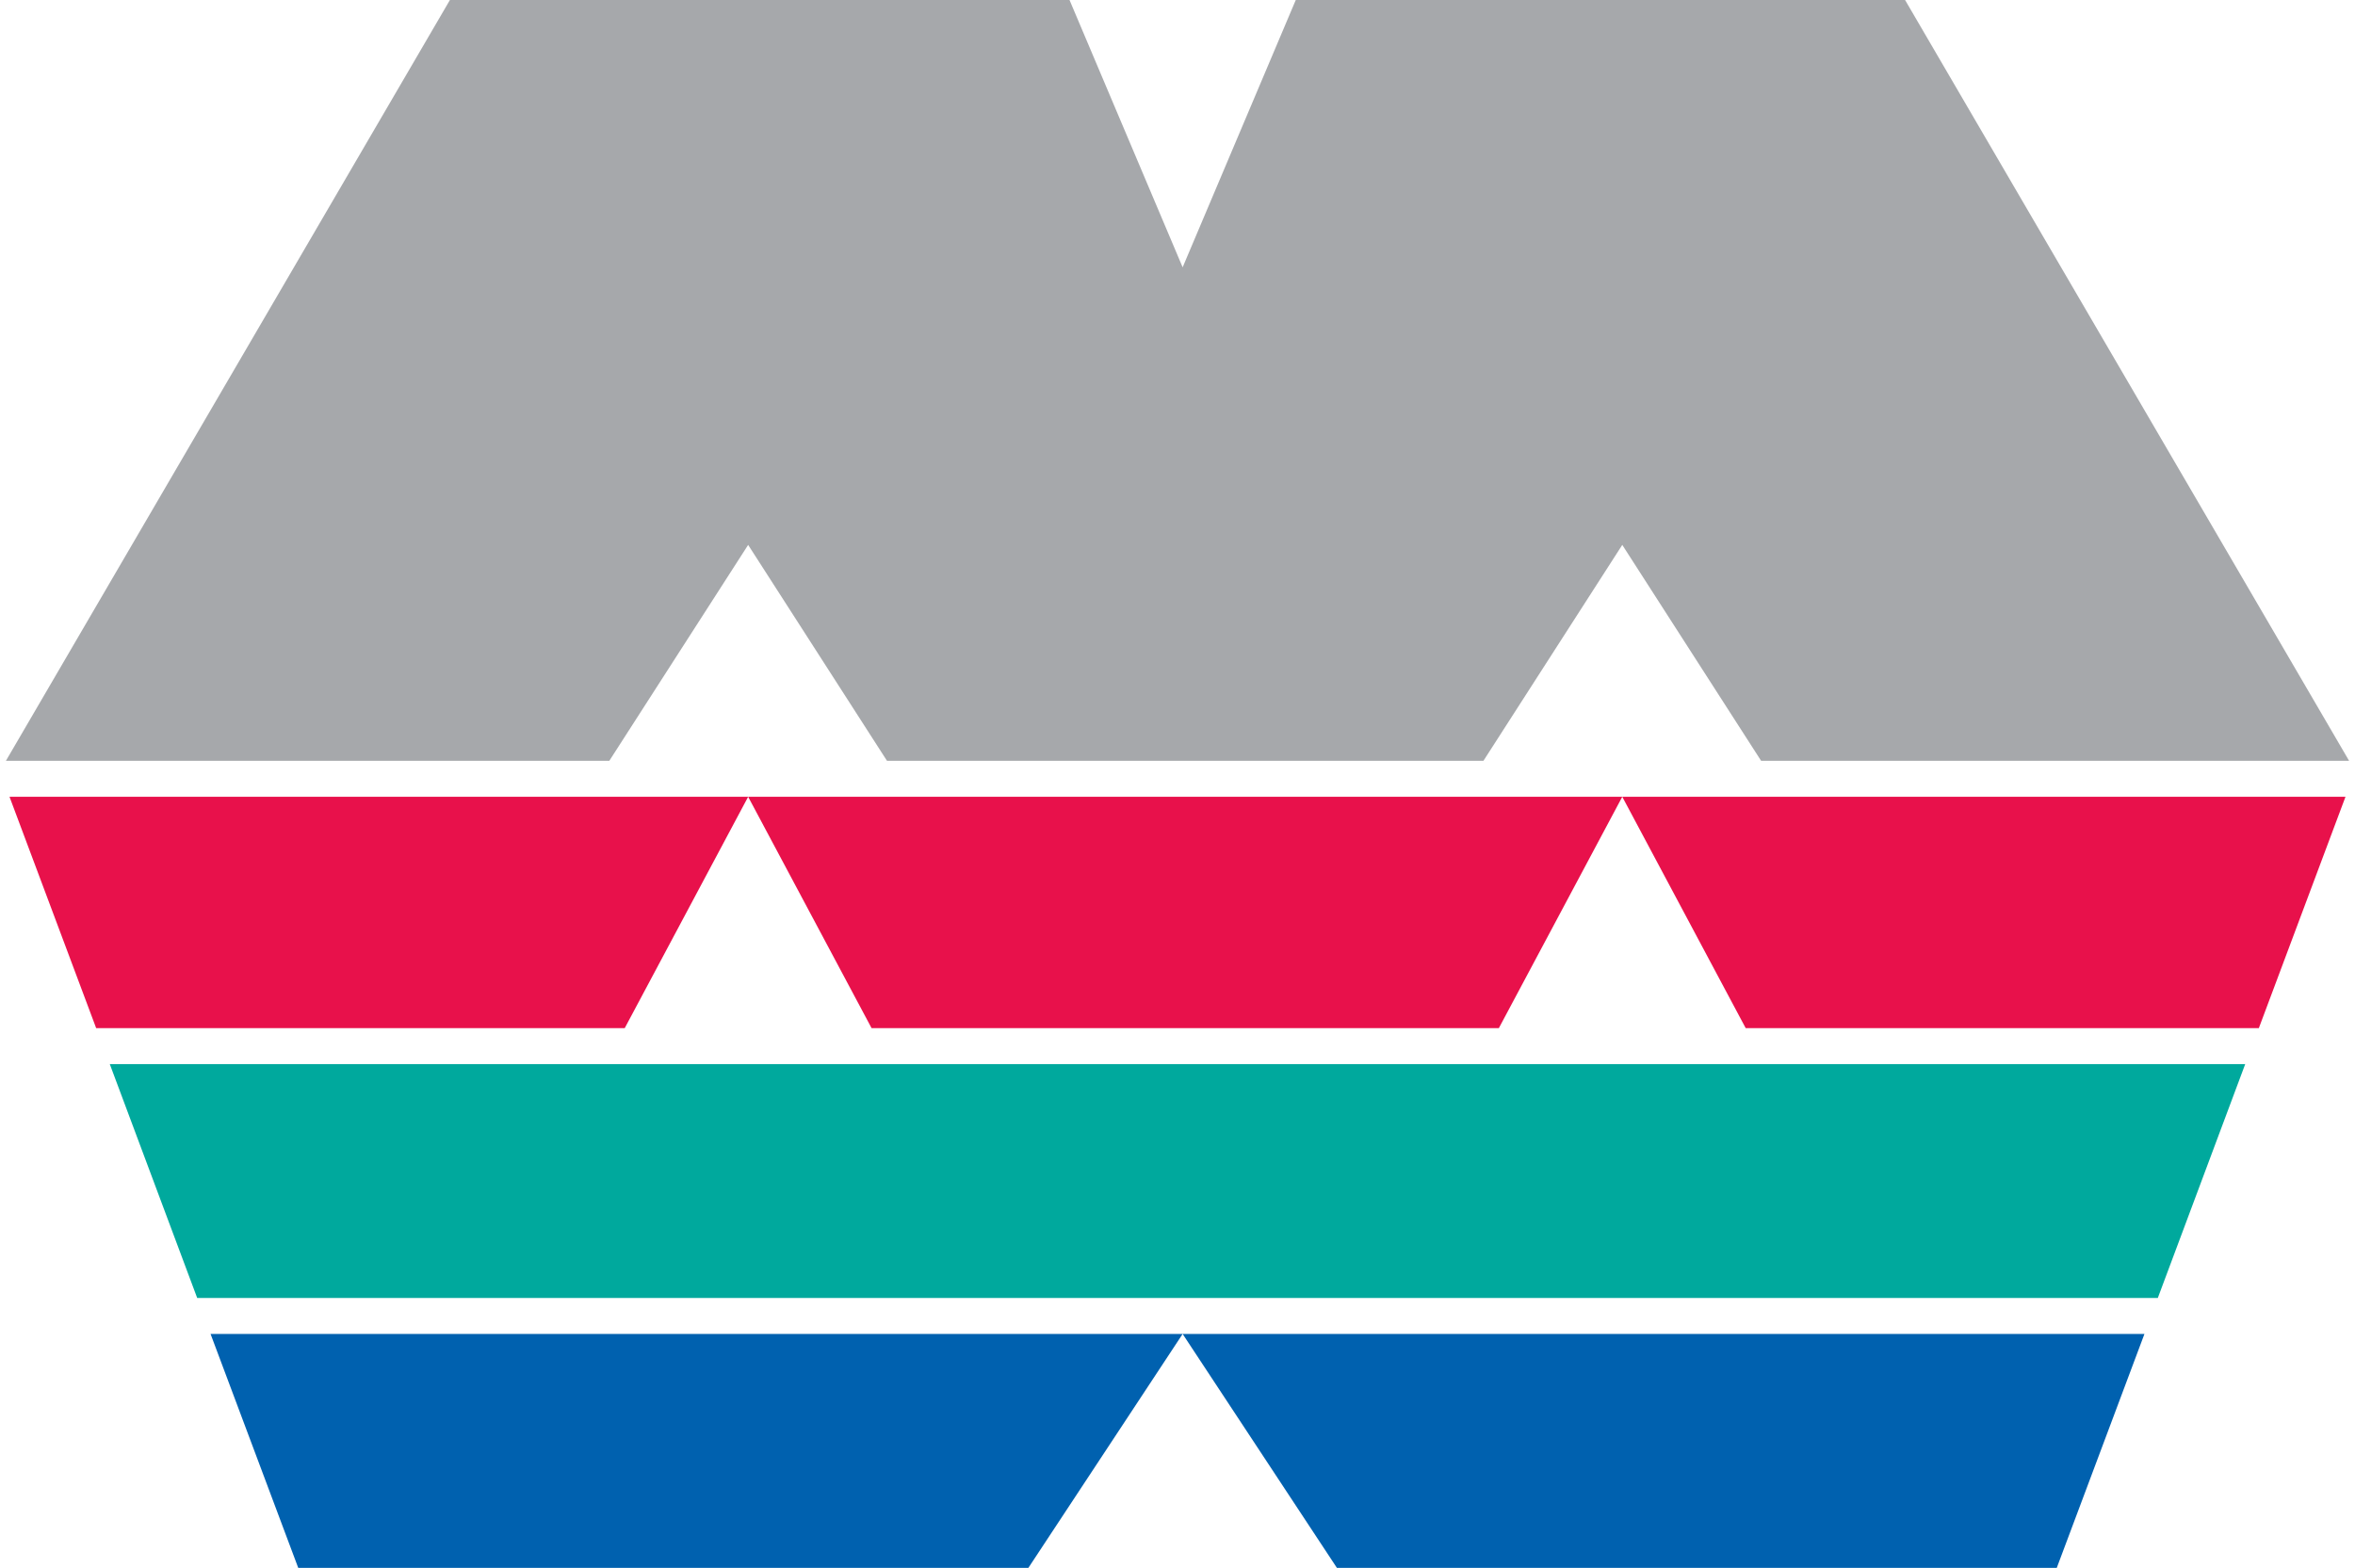
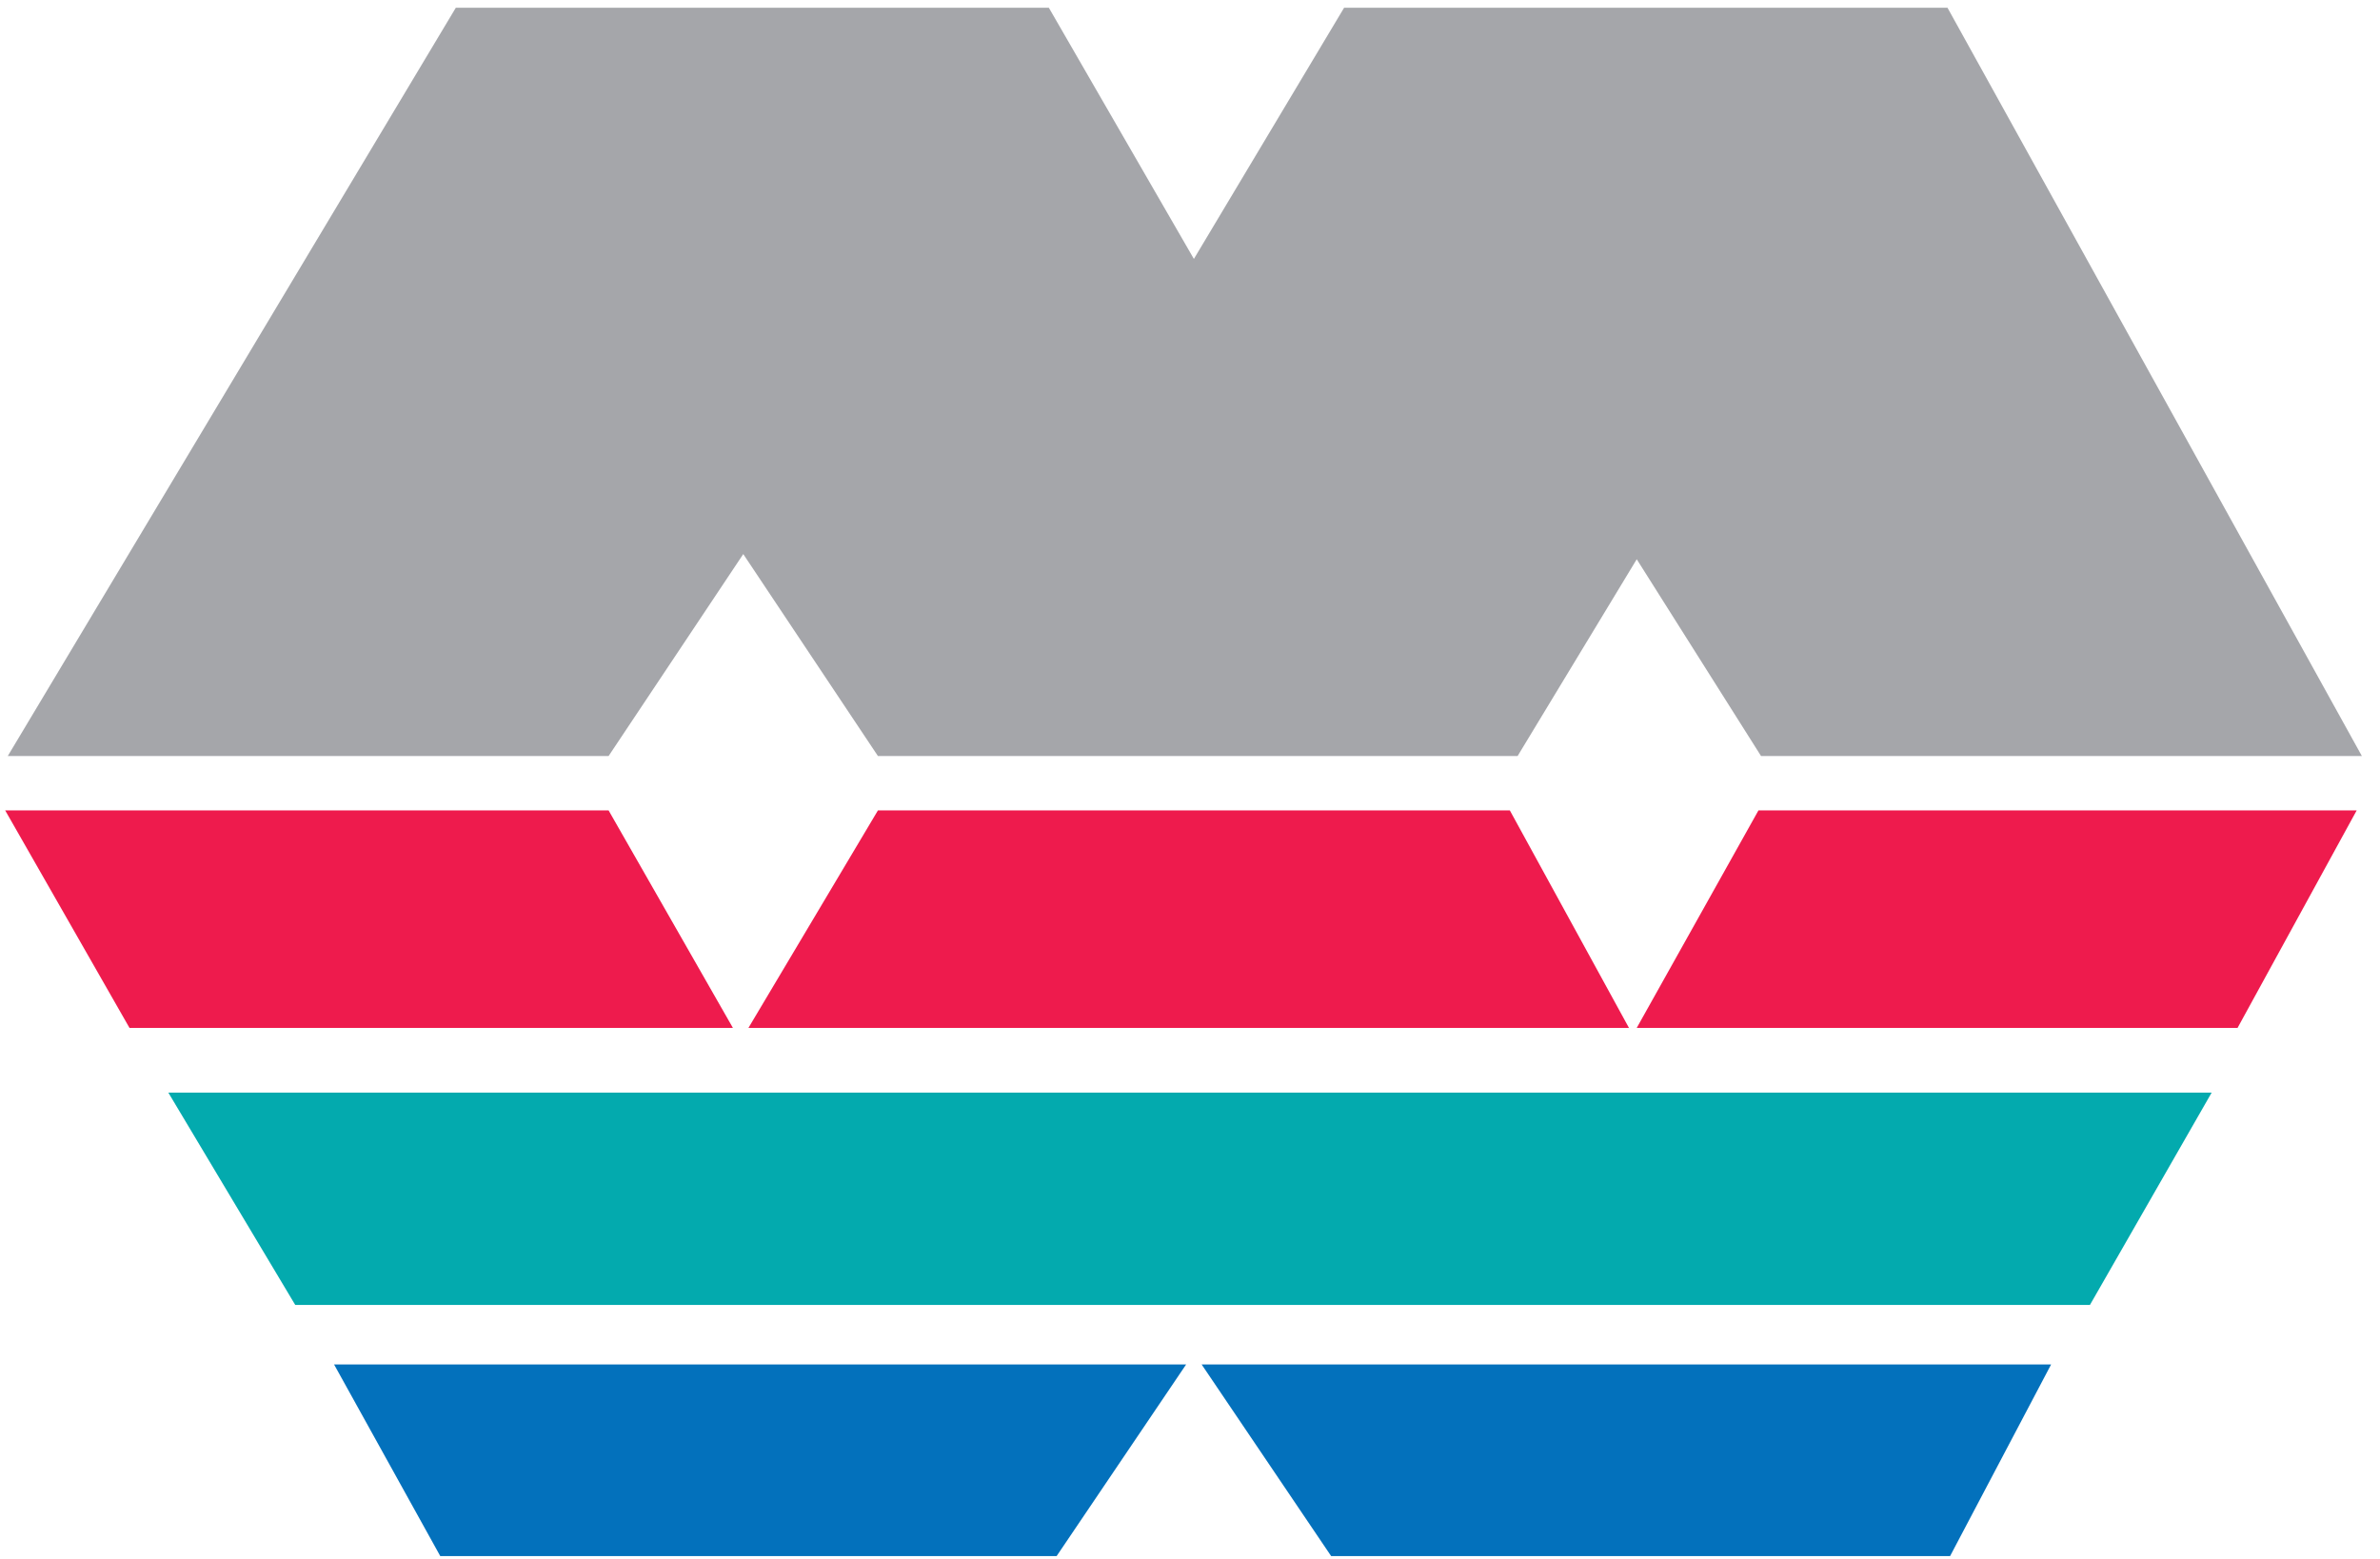
- <svg xmlns="http://www.w3.org/2000/svg" viewBox="0 0 916 610" role="img" aria-label="SYNNEX">
-   <polygon fill="#a6a8ab" points="175,0 2.3,296 237,296 291,212 345,296 577,296 631,212 685,296 913.7,296 741,0 504,0 460,104 416,0" />
-   <polygon fill="#e8114b" points="3.7,310 37.4,400 243,400 291,310 339,400 583,400 631,310 679,400 878.6,400 912.3,310" />
-   <polygon fill="#00a99d" points="42.7,414 76.7,505 839.3,505 873.3,414" />
-   <polygon fill="#0061af" points="81.9,519 116,610 400,610 460,519 520,610 800,610 834.1,519" />
+ <svg xmlns="http://www.w3.org/2000/svg" viewBox="0 0 919 602" role="img" aria-label="SYNNEX">
+   <polygon fill="#a5a6aa" points="176,3 405,3 461,100 519,3 752,3 912,292 680,292 632,216 586,292 339,292 287,214 235,292 3,292" />
+   <polygon fill="#ee1b4d" points="2,313 235,313 283,397 50,397" />
+   <polygon fill="#ee1b4d" points="339,313 583,313 629,397 289,397" />
+   <polygon fill="#ee1b4d" points="679,313 910,313 864,397 632,397" />
+   <polygon fill="#03aaae" points="65,422 854,422 807,504 114,504" />
+   <polygon fill="#0371bc" points="129,527 458,527 408,601 170,601" />
+   <polygon fill="#0371bc" points="464,527 792,527 753,601 514,601" />
</svg>
